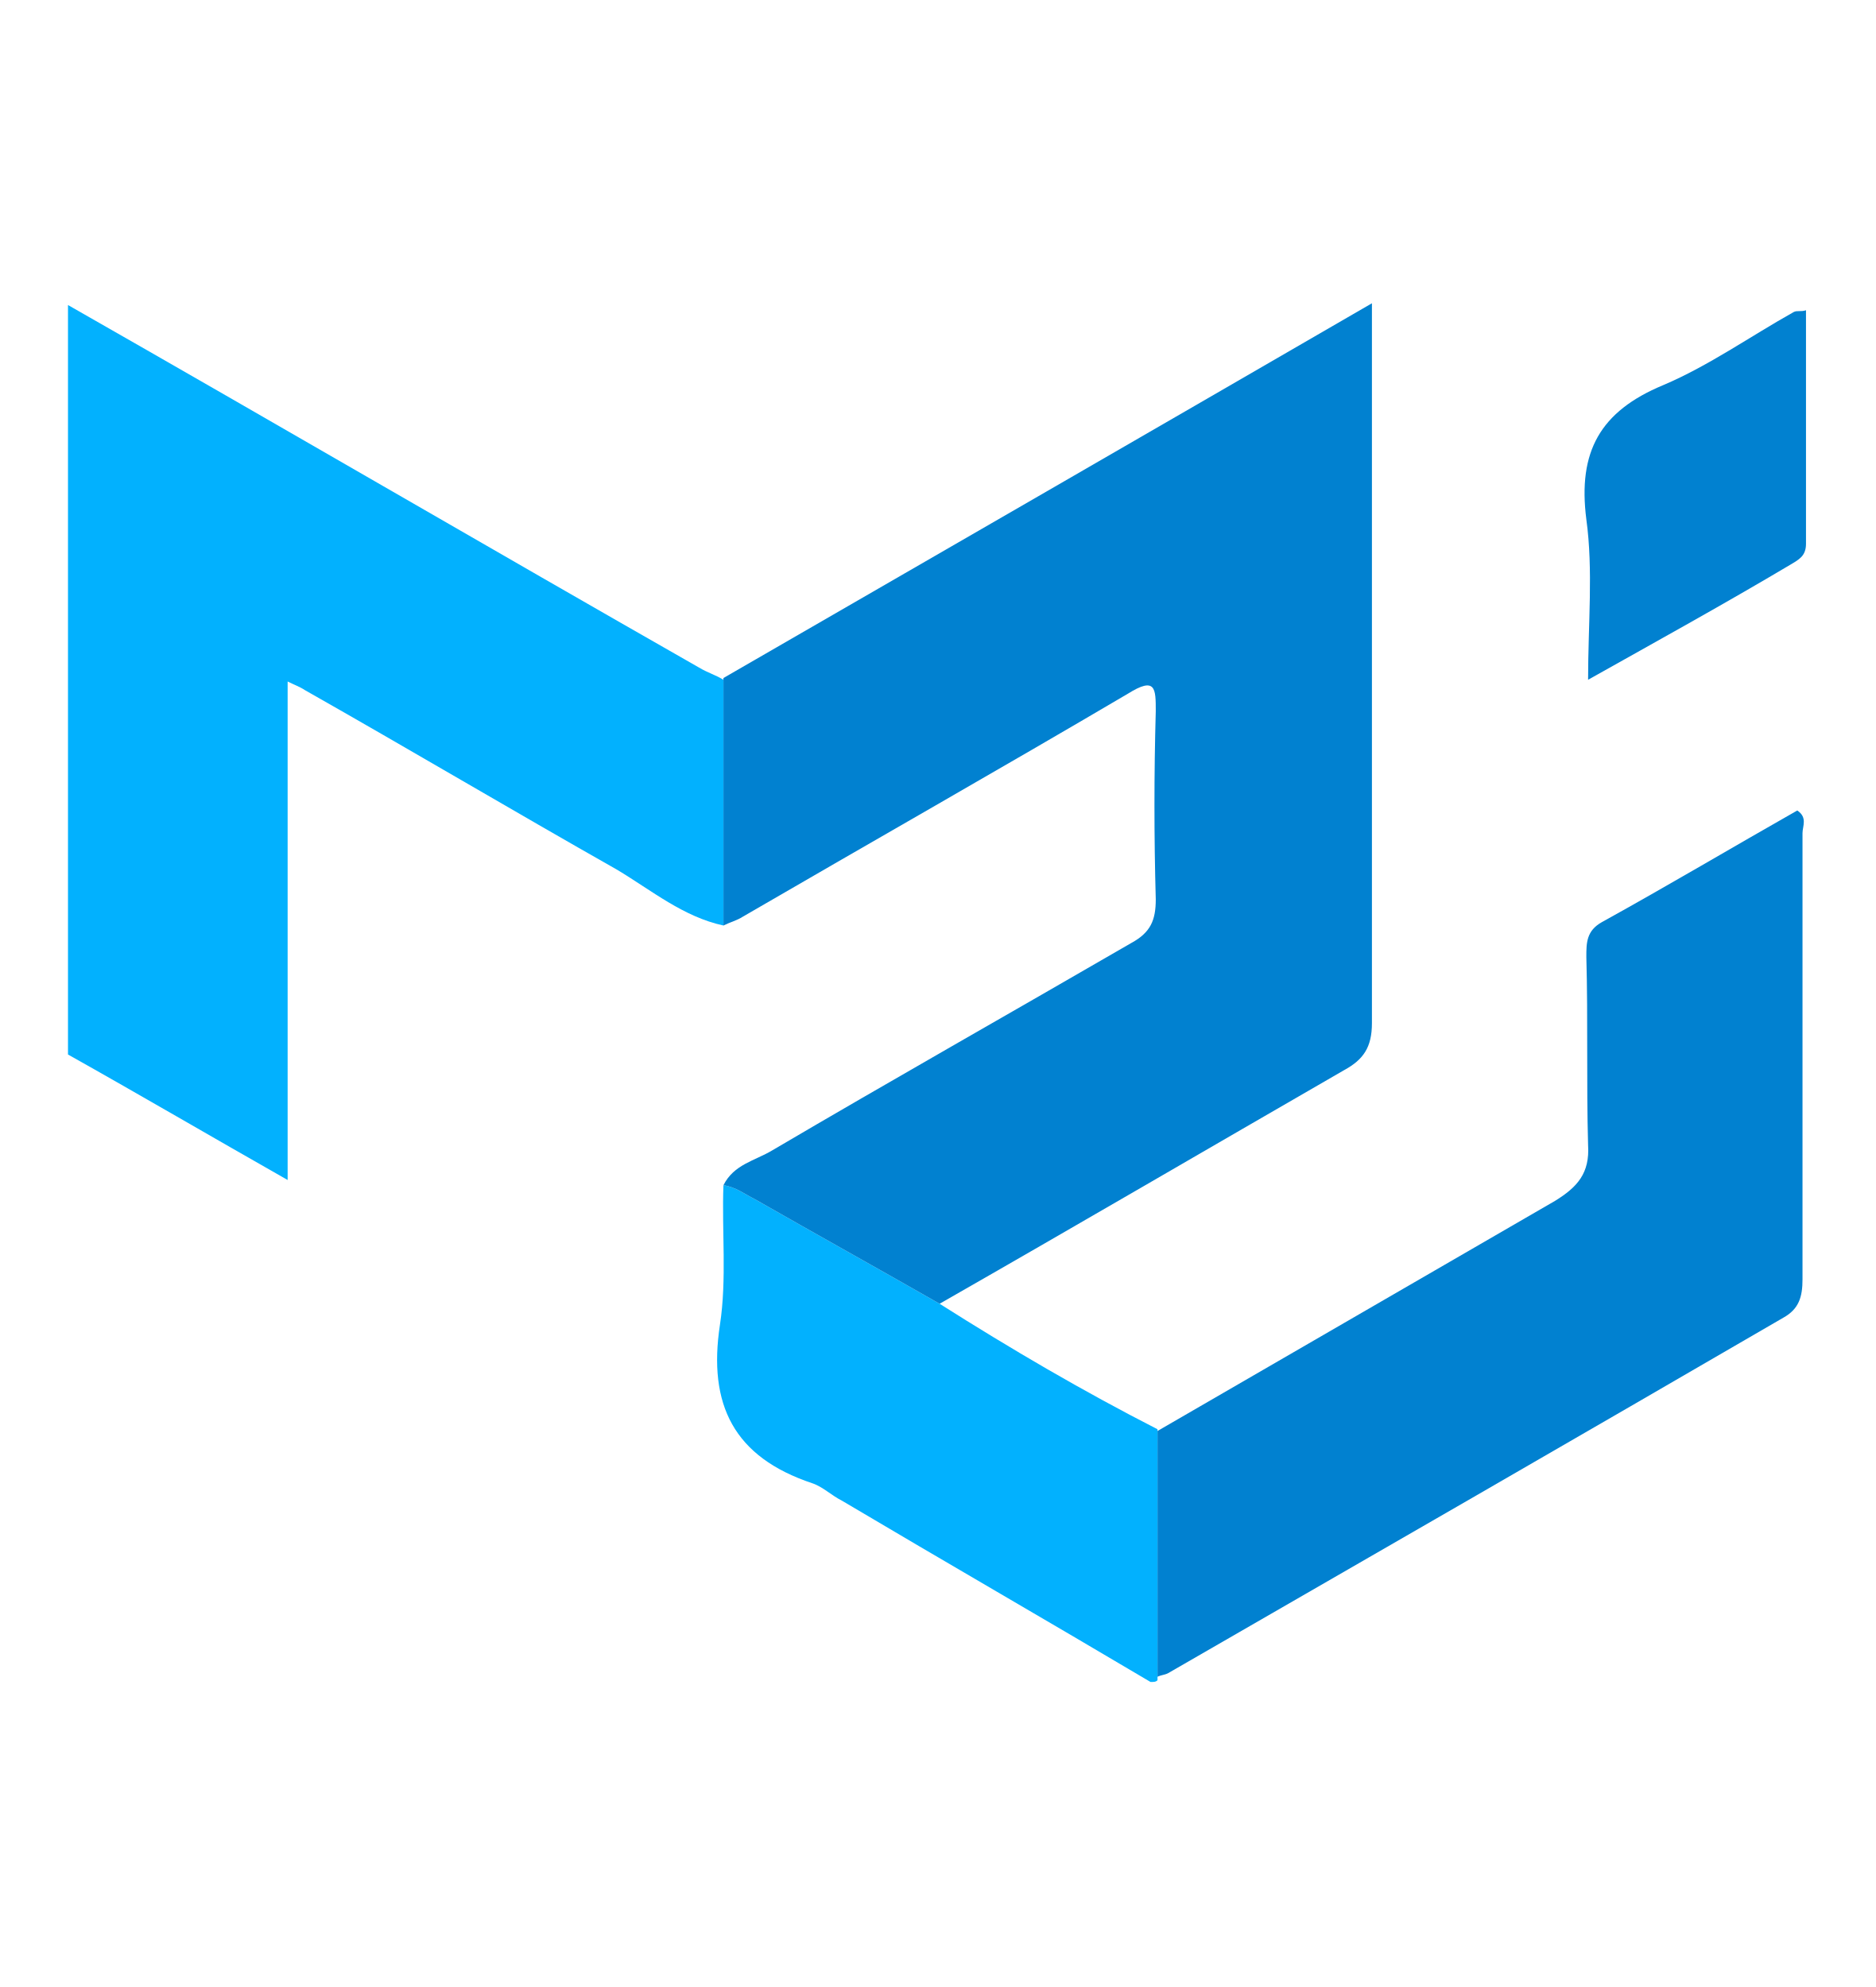
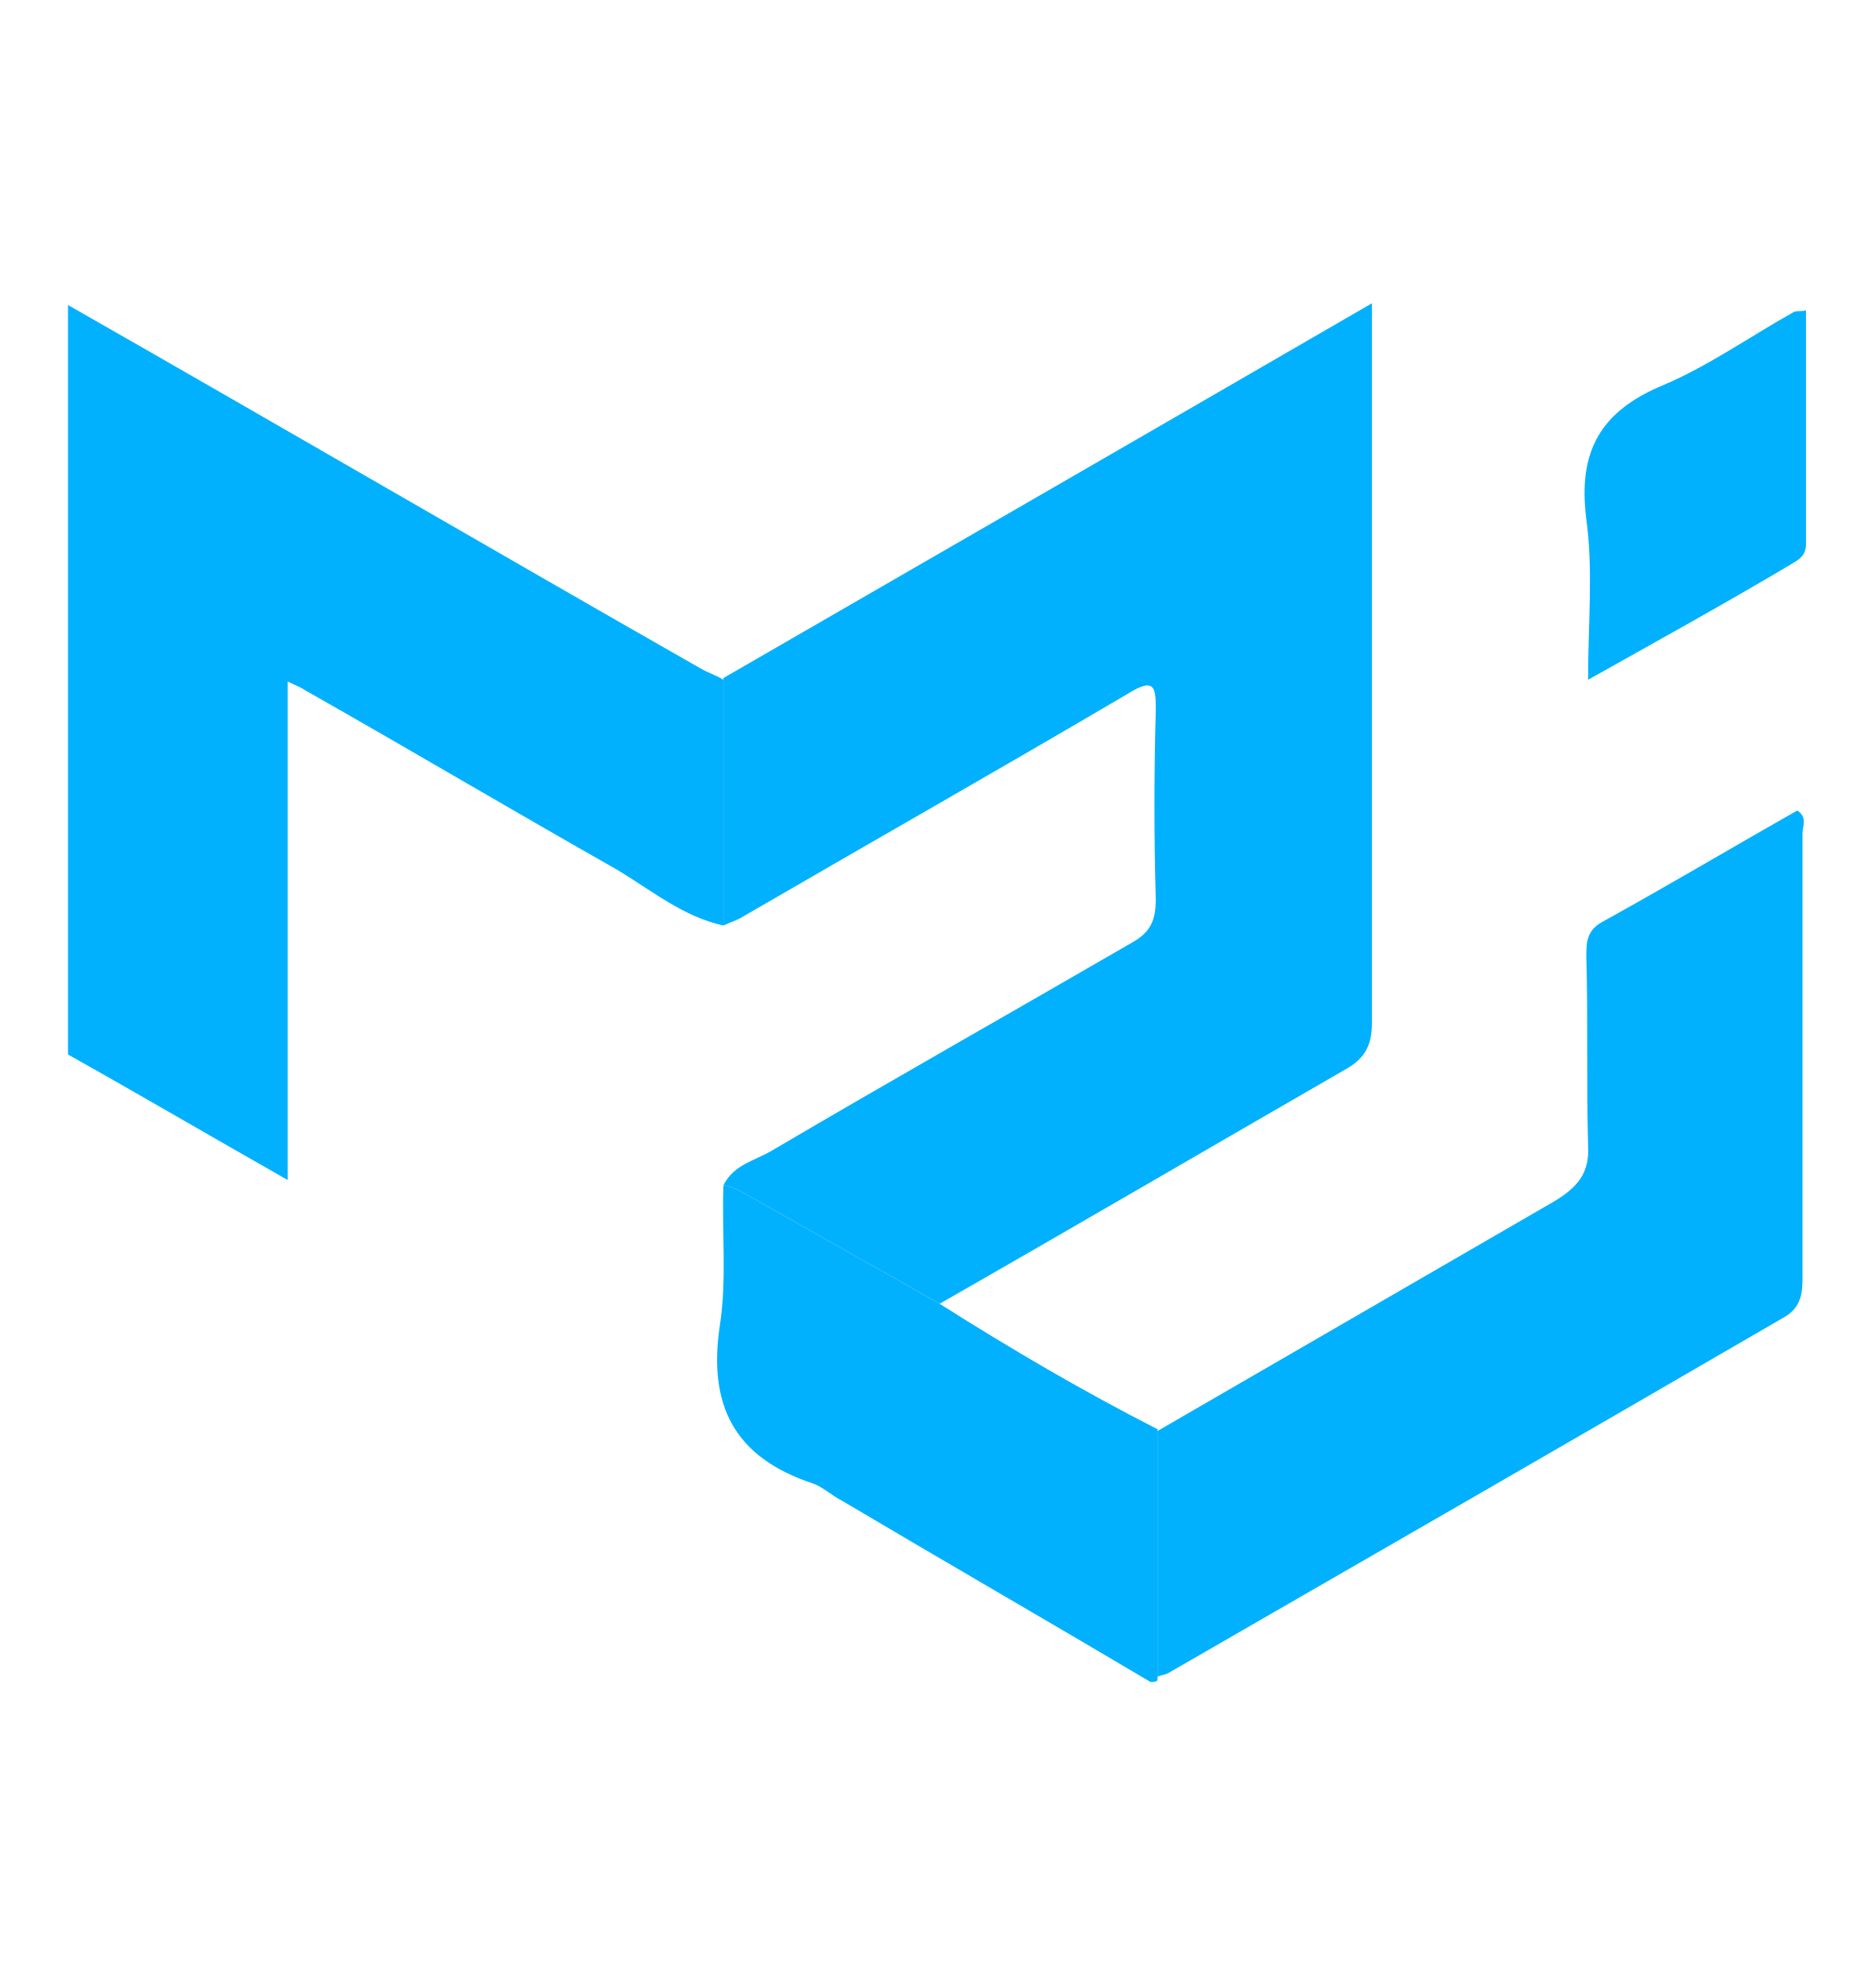
<svg xmlns="http://www.w3.org/2000/svg" version="1.1" id="Layer_1" x="0px" y="0px" viewBox="0 0 107.6 114" style="enable-background:new 0 0 107.6 114;" xml:space="preserve">
  <style type="text/css">
	.st0{fill:#02B1FE;}
- 	.st1{fill:#0181D0;}
</style>
  <g id="GUjGuv.tif">
    <g>
      <path class="st0" d="M41.5,53.1c-2.3-0.5-4.1-2-6.1-3.2c-6-3.4-11.9-6.9-17.9-10.3c-0.3-0.2-0.6-0.3-1-0.5c0,9.5,0,18.8,0,28.6    c-4.4-2.5-8.5-4.9-12.6-7.2c0-14.3,0-28.7,0-43C16,24.4,28,31.4,40.1,38.3c0.5,0.3,0.9,0.4,1.4,0.7C41.5,43.7,41.5,48.4,41.5,53.1    z" />
      <path class="st0" d="M66,96.5c-5.9-3.5-11.8-6.9-17.7-10.4c-0.6-0.3-1.1-0.8-1.7-1c-4.5-1.5-6-4.5-5.3-9.1c0.4-2.6,0.1-5.4,0.2-8    c0.7,0.1,1.2,0.5,1.8,0.8c3.5,2,7.1,4,10.6,6c4.1,2.6,8.2,5,12.5,7.2c0,4.7,0,9.4,0,14.1c0,0.1,0,0.2,0,0.3    C66.3,96.5,66.2,96.5,66,96.5z" />
-       <path class="st1" d="M53.9,74.8c-3.5-2-7.1-4-10.6-6c-0.6-0.3-1.1-0.7-1.8-0.8c0.6-1.2,1.8-1.4,2.8-2c6.8-4,13.7-7.9,20.6-11.9    c1.1-0.6,1.4-1.3,1.4-2.5c-0.1-3.6-0.1-7.2,0-10.8c0-1.3,0-2-1.6-1c-7.3,4.3-14.7,8.5-22.1,12.8c-0.3,0.2-0.7,0.3-1.1,0.5    c0-4.7,0-9.5,0-14.2c12.3-7.1,24.6-14.2,37.2-21.5c0,0.8,0,1.3,0,1.8c0,13.2,0,26.3,0,39.5c0,1.4-0.5,2.1-1.6,2.7    C69.3,65.9,61.6,70.4,53.9,74.8z" />
-       <path class="st1" d="M66.4,96.2c0-4.7,0-9.4,0-14.1c7.6-4.4,15.2-8.8,22.8-13.2c1.3-0.8,2-1.6,1.9-3.2c-0.1-3.6,0-7.2-0.1-10.8    c0-0.8,0-1.5,0.9-2c3.8-2.1,7.5-4.3,11.2-6.4c0.6,0.4,0.3,0.9,0.3,1.3c0,8.5,0,17.1,0,25.6c0,1-0.2,1.7-1.1,2.2    C90.6,82.4,78.8,89.2,67,96C66.8,96.1,66.6,96.1,66.4,96.2z" />
-       <path class="st1" d="M103.6,17.8c0,4.5,0,8.9,0,13.4c0,0.7-0.4,0.9-0.9,1.2c-3.7,2.2-7.5,4.3-11.6,6.6c0-3.2,0.3-6.3-0.1-9.2    c-0.5-3.9,0.8-6.2,4.4-7.7c2.6-1.1,5-2.8,7.5-4.2C103.1,17.8,103.3,17.9,103.6,17.8z" />
+       <path class="st0" d="M53.9,74.8c-3.5-2-7.1-4-10.6-6c-0.6-0.3-1.1-0.7-1.8-0.8c0.6-1.2,1.8-1.4,2.8-2c6.8-4,13.7-7.9,20.6-11.9    c1.1-0.6,1.4-1.3,1.4-2.5c-0.1-3.6-0.1-7.2,0-10.8c0-1.3,0-2-1.6-1c-7.3,4.3-14.7,8.5-22.1,12.8c-0.3,0.2-0.7,0.3-1.1,0.5    c0-4.7,0-9.5,0-14.2c12.3-7.1,24.6-14.2,37.2-21.5c0,0.8,0,1.3,0,1.8c0,13.2,0,26.3,0,39.5c0,1.4-0.5,2.1-1.6,2.7    C69.3,65.9,61.6,70.4,53.9,74.8z" />
+       <path class="st0" d="M66.4,96.2c0-4.7,0-9.4,0-14.1c7.6-4.4,15.2-8.8,22.8-13.2c1.3-0.8,2-1.6,1.9-3.2c-0.1-3.6,0-7.2-0.1-10.8    c0-0.8,0-1.5,0.9-2c3.8-2.1,7.5-4.3,11.2-6.4c0.6,0.4,0.3,0.9,0.3,1.3c0,8.5,0,17.1,0,25.6c0,1-0.2,1.7-1.1,2.2    C90.6,82.4,78.8,89.2,67,96C66.8,96.1,66.6,96.1,66.4,96.2z" />
+       <path class="st0" d="M103.6,17.8c0,4.5,0,8.9,0,13.4c0,0.7-0.4,0.9-0.9,1.2c-3.7,2.2-7.5,4.3-11.6,6.6c0-3.2,0.3-6.3-0.1-9.2    c-0.5-3.9,0.8-6.2,4.4-7.7c2.6-1.1,5-2.8,7.5-4.2C103.1,17.8,103.3,17.9,103.6,17.8z" />
    </g>
  </g>
</svg>
